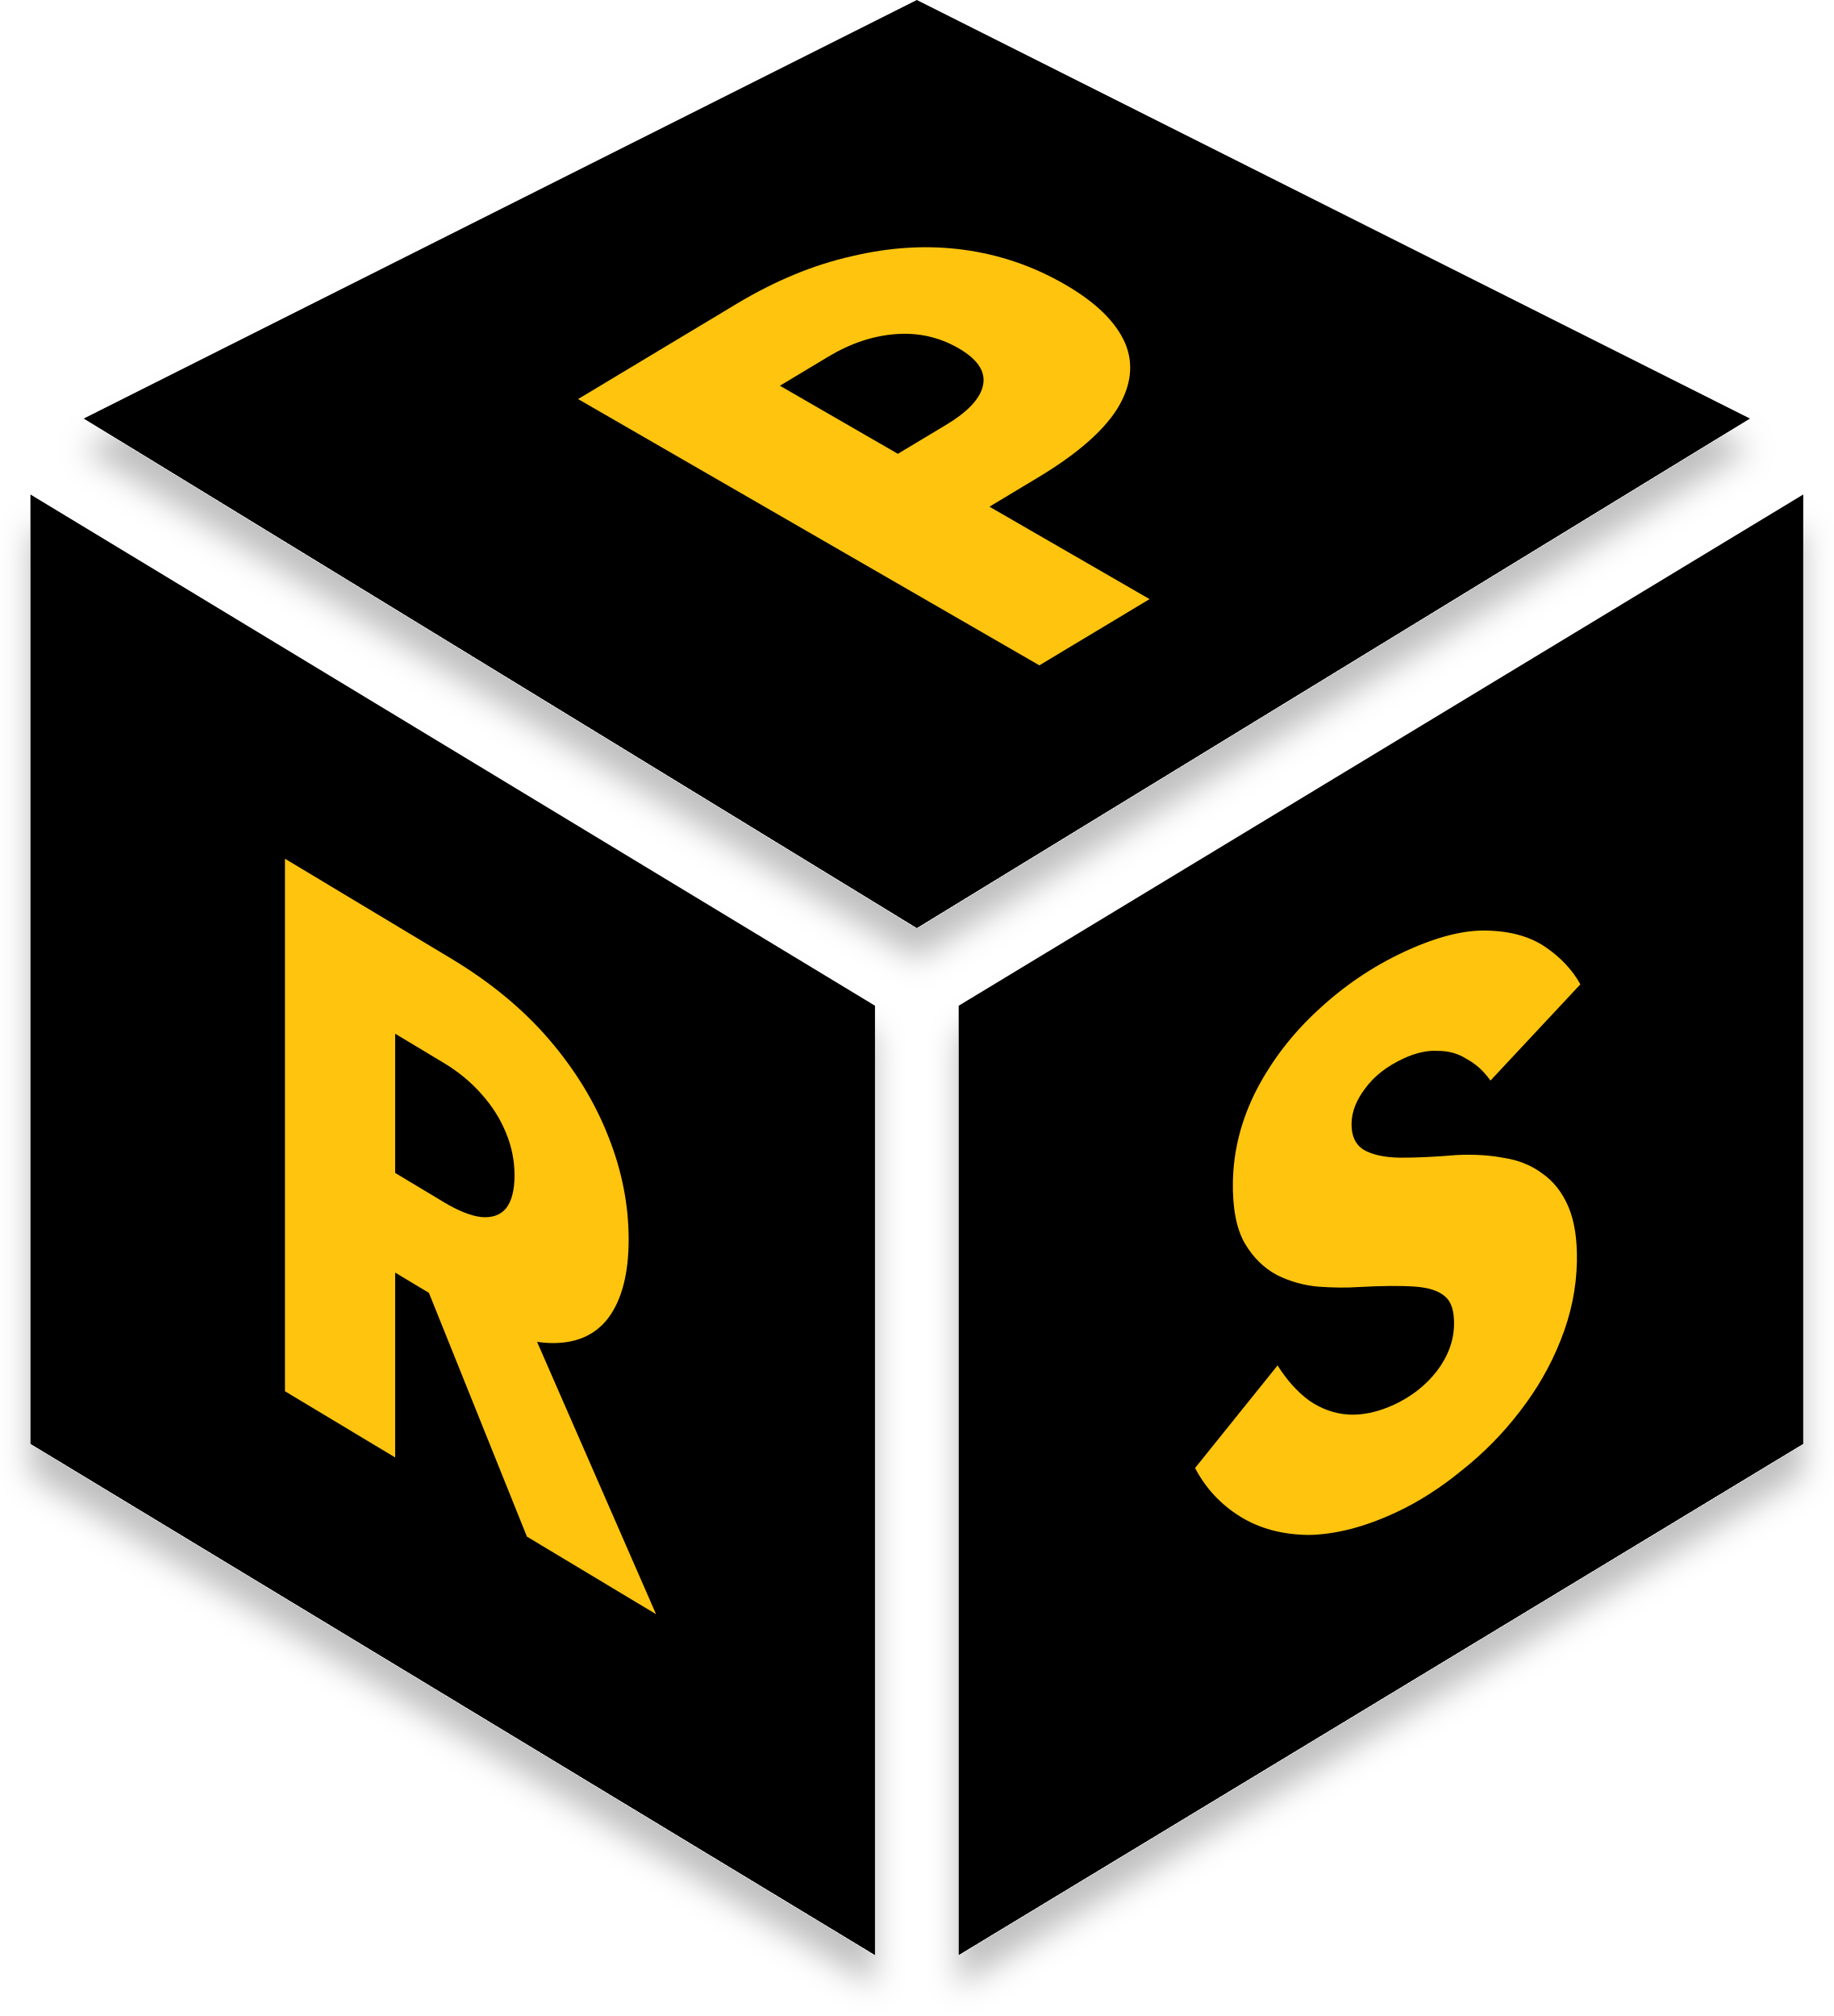
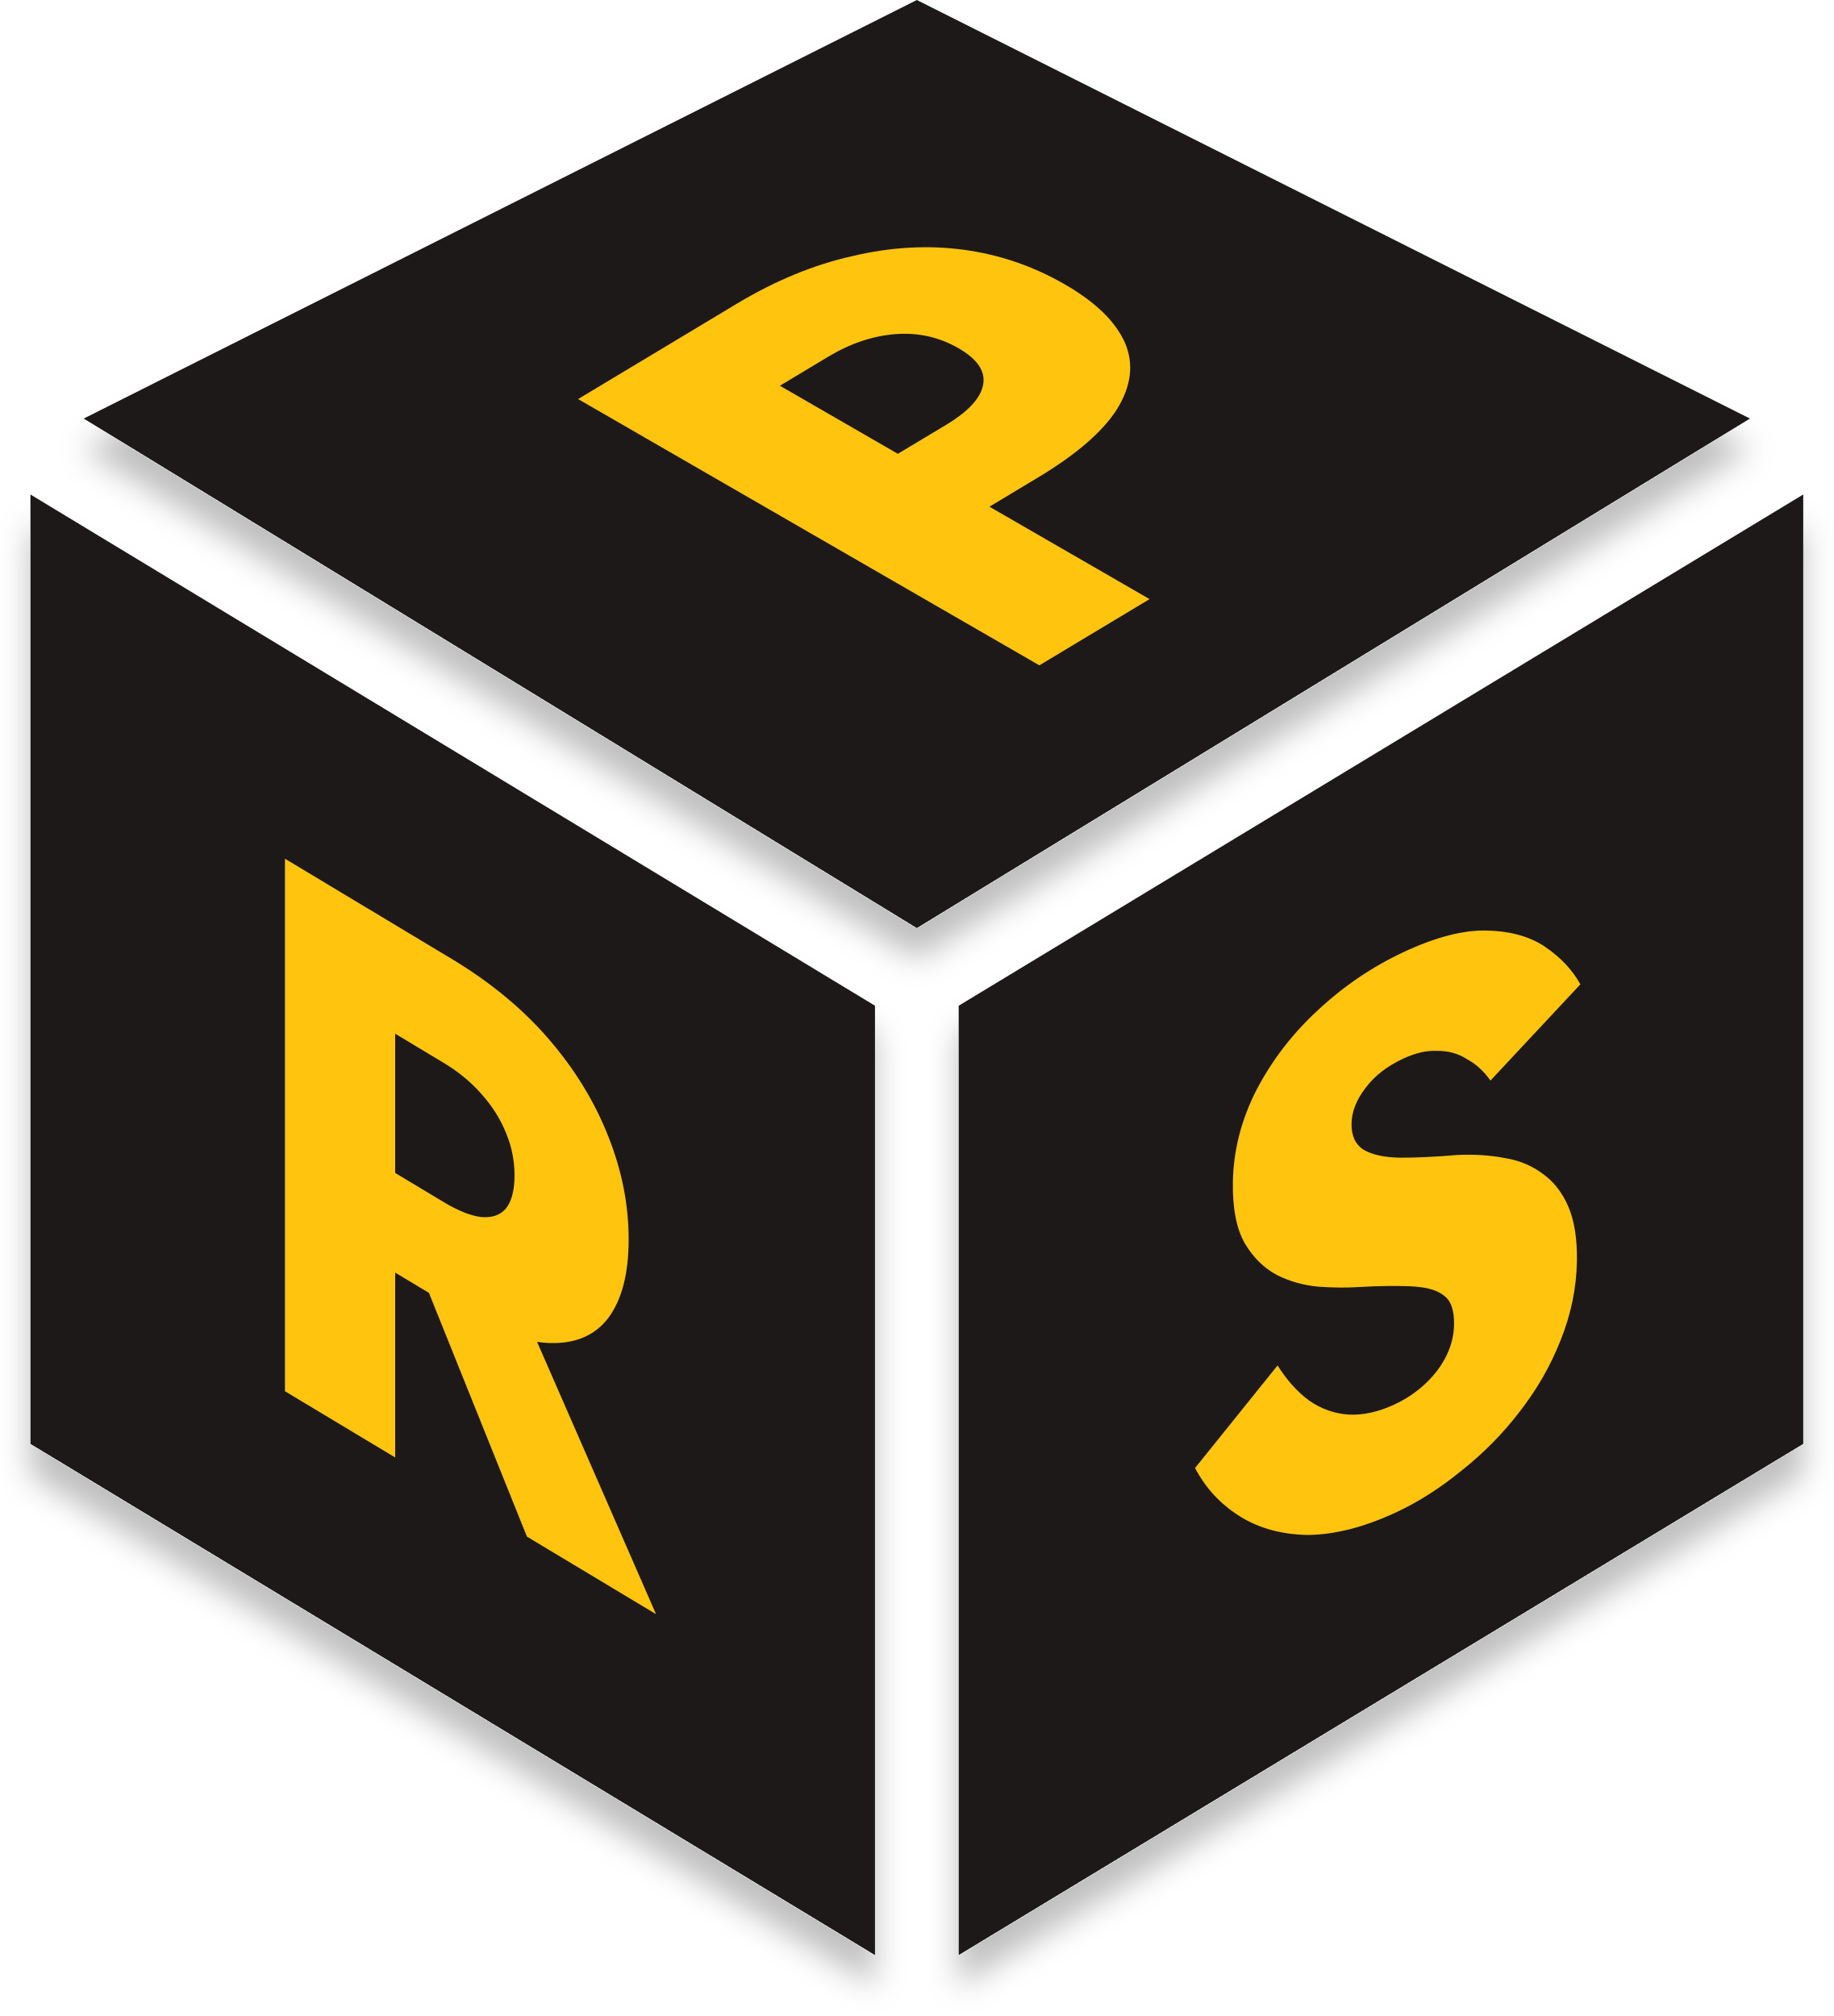
<svg xmlns="http://www.w3.org/2000/svg" width="241" height="265" viewBox="0 0 241 265" fill="none">
  <g filter="url(#filter0_d_824_321)">
-     <path d="M4 65L115 132.2V257L4 189.8V65Z" fill="black" />
+     <path d="M4 65L115 132.2V257L4 189.8V65Z" fill="#1D1919" />
  </g>
  <g filter="url(#filter1_d_824_321)">
-     <path d="M237 65L126 132.2V257L237 189.8V65Z" fill="black" />
+     <path d="M237 65L126 132.2V257L237 189.8V65Z" fill="#1D1919" />
  </g>
  <g filter="url(#filter2_d_824_321)">
-     <path d="M120.5 0L11 55.02L120.5 122L230 55.02L120.5 0Z" fill="black" />
+     <path d="M120.5 0L11 55.02L120.5 122L230 55.02L120.5 0Z" fill="#1D1919" />
  </g>
  <path d="M52.452 160.19L67.453 169.203L86.225 212.182L69.253 201.985L52.452 160.19ZM37.452 112.877L51.938 121.581V191.581L37.452 182.877V112.877ZM46.538 132.636V118.336L59.31 126.01C64.453 129.1 68.739 132.642 72.167 136.636C75.596 140.629 78.196 144.891 79.967 149.423C81.739 153.887 82.625 158.386 82.625 162.919C82.625 167.386 81.739 170.82 79.967 173.223C78.196 175.558 75.596 176.663 72.167 176.536C68.739 176.409 64.453 174.8 59.31 171.71L46.538 164.036V150.936L58.281 157.992C60.224 159.16 61.881 159.822 63.253 159.979C64.681 160.104 65.767 159.723 66.51 158.836C67.253 157.883 67.624 156.439 67.624 154.506C67.624 152.573 67.253 150.716 66.51 148.936C65.767 147.09 64.681 145.371 63.253 143.779C61.881 142.222 60.224 140.86 58.281 139.692L46.538 132.636Z" fill="#FEC40E" />
  <path d="M75.981 52.457L90.467 43.753L151.089 78.753L136.603 87.457L75.981 52.457ZM97.105 53.947L85.067 46.998L96.81 39.941C101.896 36.886 106.961 34.794 112.007 33.667C117.051 32.473 121.932 32.194 126.648 32.829C131.364 33.465 135.8 34.983 139.957 37.383C143.998 39.716 146.634 42.281 147.865 45.079C149.038 47.843 148.69 50.74 146.821 53.767C144.951 56.728 141.473 59.736 136.387 62.791L124.644 69.847L112.606 62.898L124.35 55.842C127.264 54.09 128.886 52.334 129.215 50.571C129.544 48.809 128.468 47.211 125.985 45.778C123.445 44.311 120.682 43.692 117.697 43.921C114.712 44.15 111.762 45.14 108.848 46.892L97.105 53.947Z" fill="#FEC40E" />
  <path d="M167.911 179.484C169.136 181.425 170.517 182.962 172.056 184.096C173.654 185.202 175.382 185.818 177.237 185.944C179.153 186.043 181.169 185.599 183.283 184.613C185.519 183.57 187.372 182.111 188.843 180.235C190.315 178.292 191.07 176.254 191.107 174.121C191.139 172.322 190.741 171.086 189.914 170.414C189.087 169.675 187.747 169.242 185.891 169.116C184.035 168.99 181.578 169.012 178.519 169.182C177.019 169.286 175.281 169.27 173.306 169.134C171.391 168.969 169.572 168.462 167.849 167.612C166.127 166.696 164.713 165.306 163.607 163.442C162.502 161.511 161.98 158.812 162.04 155.346C162.112 151.213 163.141 147.196 165.127 143.295C167.173 139.366 169.871 135.86 173.221 132.777C176.633 129.6 180.393 127.053 184.501 125.137C188.731 123.165 192.373 122.227 195.427 122.323C198.543 122.391 201.107 123.113 203.12 124.488C205.134 125.863 206.664 127.497 207.709 129.389L195.892 142.04C195.015 140.796 193.983 139.856 192.795 139.22C191.669 138.488 190.387 138.128 188.949 138.137C187.572 138.052 186.068 138.39 184.436 139.151C182.261 140.165 180.59 141.473 179.424 143.075C178.258 144.61 177.662 146.144 177.635 147.677C177.608 149.277 178.127 150.423 179.194 151.116C180.321 151.78 181.903 152.133 183.939 152.175C186.037 152.189 188.556 152.072 191.497 151.825C193.716 151.716 195.781 151.843 197.692 152.208C199.605 152.507 201.271 153.184 202.691 154.241C204.171 155.27 205.315 156.72 206.121 158.592C206.927 160.464 207.305 162.866 207.254 165.799C207.192 169.332 206.472 172.808 205.094 176.227C203.777 179.552 201.985 182.669 199.717 185.577C197.509 188.458 194.977 191.027 192.121 193.285C189.324 195.58 186.446 197.419 183.485 198.799C179.377 200.715 175.554 201.704 172.017 201.767C168.542 201.734 165.529 200.924 162.98 199.336C160.431 197.748 158.46 195.626 157.068 192.969L167.911 179.484Z" fill="#FEC40E" />
  <defs>
    <filter id="filter0_d_824_321" x="0" y="65" width="119" height="200" filterUnits="userSpaceOnUse" color-interpolation-filters="sRGB">
      <feFlood flood-opacity="0" result="BackgroundImageFix" />
      <feColorMatrix in="SourceAlpha" type="matrix" values="0 0 0 0 0 0 0 0 0 0 0 0 0 0 0 0 0 0 127 0" result="hardAlpha" />
      <feOffset dy="4" />
      <feGaussianBlur stdDeviation="2" />
      <feComposite in2="hardAlpha" operator="out" />
      <feColorMatrix type="matrix" values="0 0 0 0 0 0 0 0 0 0 0 0 0 0 0 0 0 0 0.25 0" />
      <feBlend mode="normal" in2="BackgroundImageFix" result="effect1_dropShadow_824_321" />
      <feBlend mode="normal" in="SourceGraphic" in2="effect1_dropShadow_824_321" result="shape" />
    </filter>
    <filter id="filter1_d_824_321" x="122" y="65" width="119" height="200" filterUnits="userSpaceOnUse" color-interpolation-filters="sRGB">
      <feFlood flood-opacity="0" result="BackgroundImageFix" />
      <feColorMatrix in="SourceAlpha" type="matrix" values="0 0 0 0 0 0 0 0 0 0 0 0 0 0 0 0 0 0 127 0" result="hardAlpha" />
      <feOffset dy="4" />
      <feGaussianBlur stdDeviation="2" />
      <feComposite in2="hardAlpha" operator="out" />
      <feColorMatrix type="matrix" values="0 0 0 0 0 0 0 0 0 0 0 0 0 0 0 0 0 0 0.25 0" />
      <feBlend mode="normal" in2="BackgroundImageFix" result="effect1_dropShadow_824_321" />
      <feBlend mode="normal" in="SourceGraphic" in2="effect1_dropShadow_824_321" result="shape" />
    </filter>
    <filter id="filter2_d_824_321" x="7" y="0" width="227" height="130" filterUnits="userSpaceOnUse" color-interpolation-filters="sRGB">
      <feFlood flood-opacity="0" result="BackgroundImageFix" />
      <feColorMatrix in="SourceAlpha" type="matrix" values="0 0 0 0 0 0 0 0 0 0 0 0 0 0 0 0 0 0 127 0" result="hardAlpha" />
      <feOffset dy="4" />
      <feGaussianBlur stdDeviation="2" />
      <feComposite in2="hardAlpha" operator="out" />
      <feColorMatrix type="matrix" values="0 0 0 0 0 0 0 0 0 0 0 0 0 0 0 0 0 0 0.25 0" />
      <feBlend mode="normal" in2="BackgroundImageFix" result="effect1_dropShadow_824_321" />
      <feBlend mode="normal" in="SourceGraphic" in2="effect1_dropShadow_824_321" result="shape" />
    </filter>
  </defs>
</svg>
